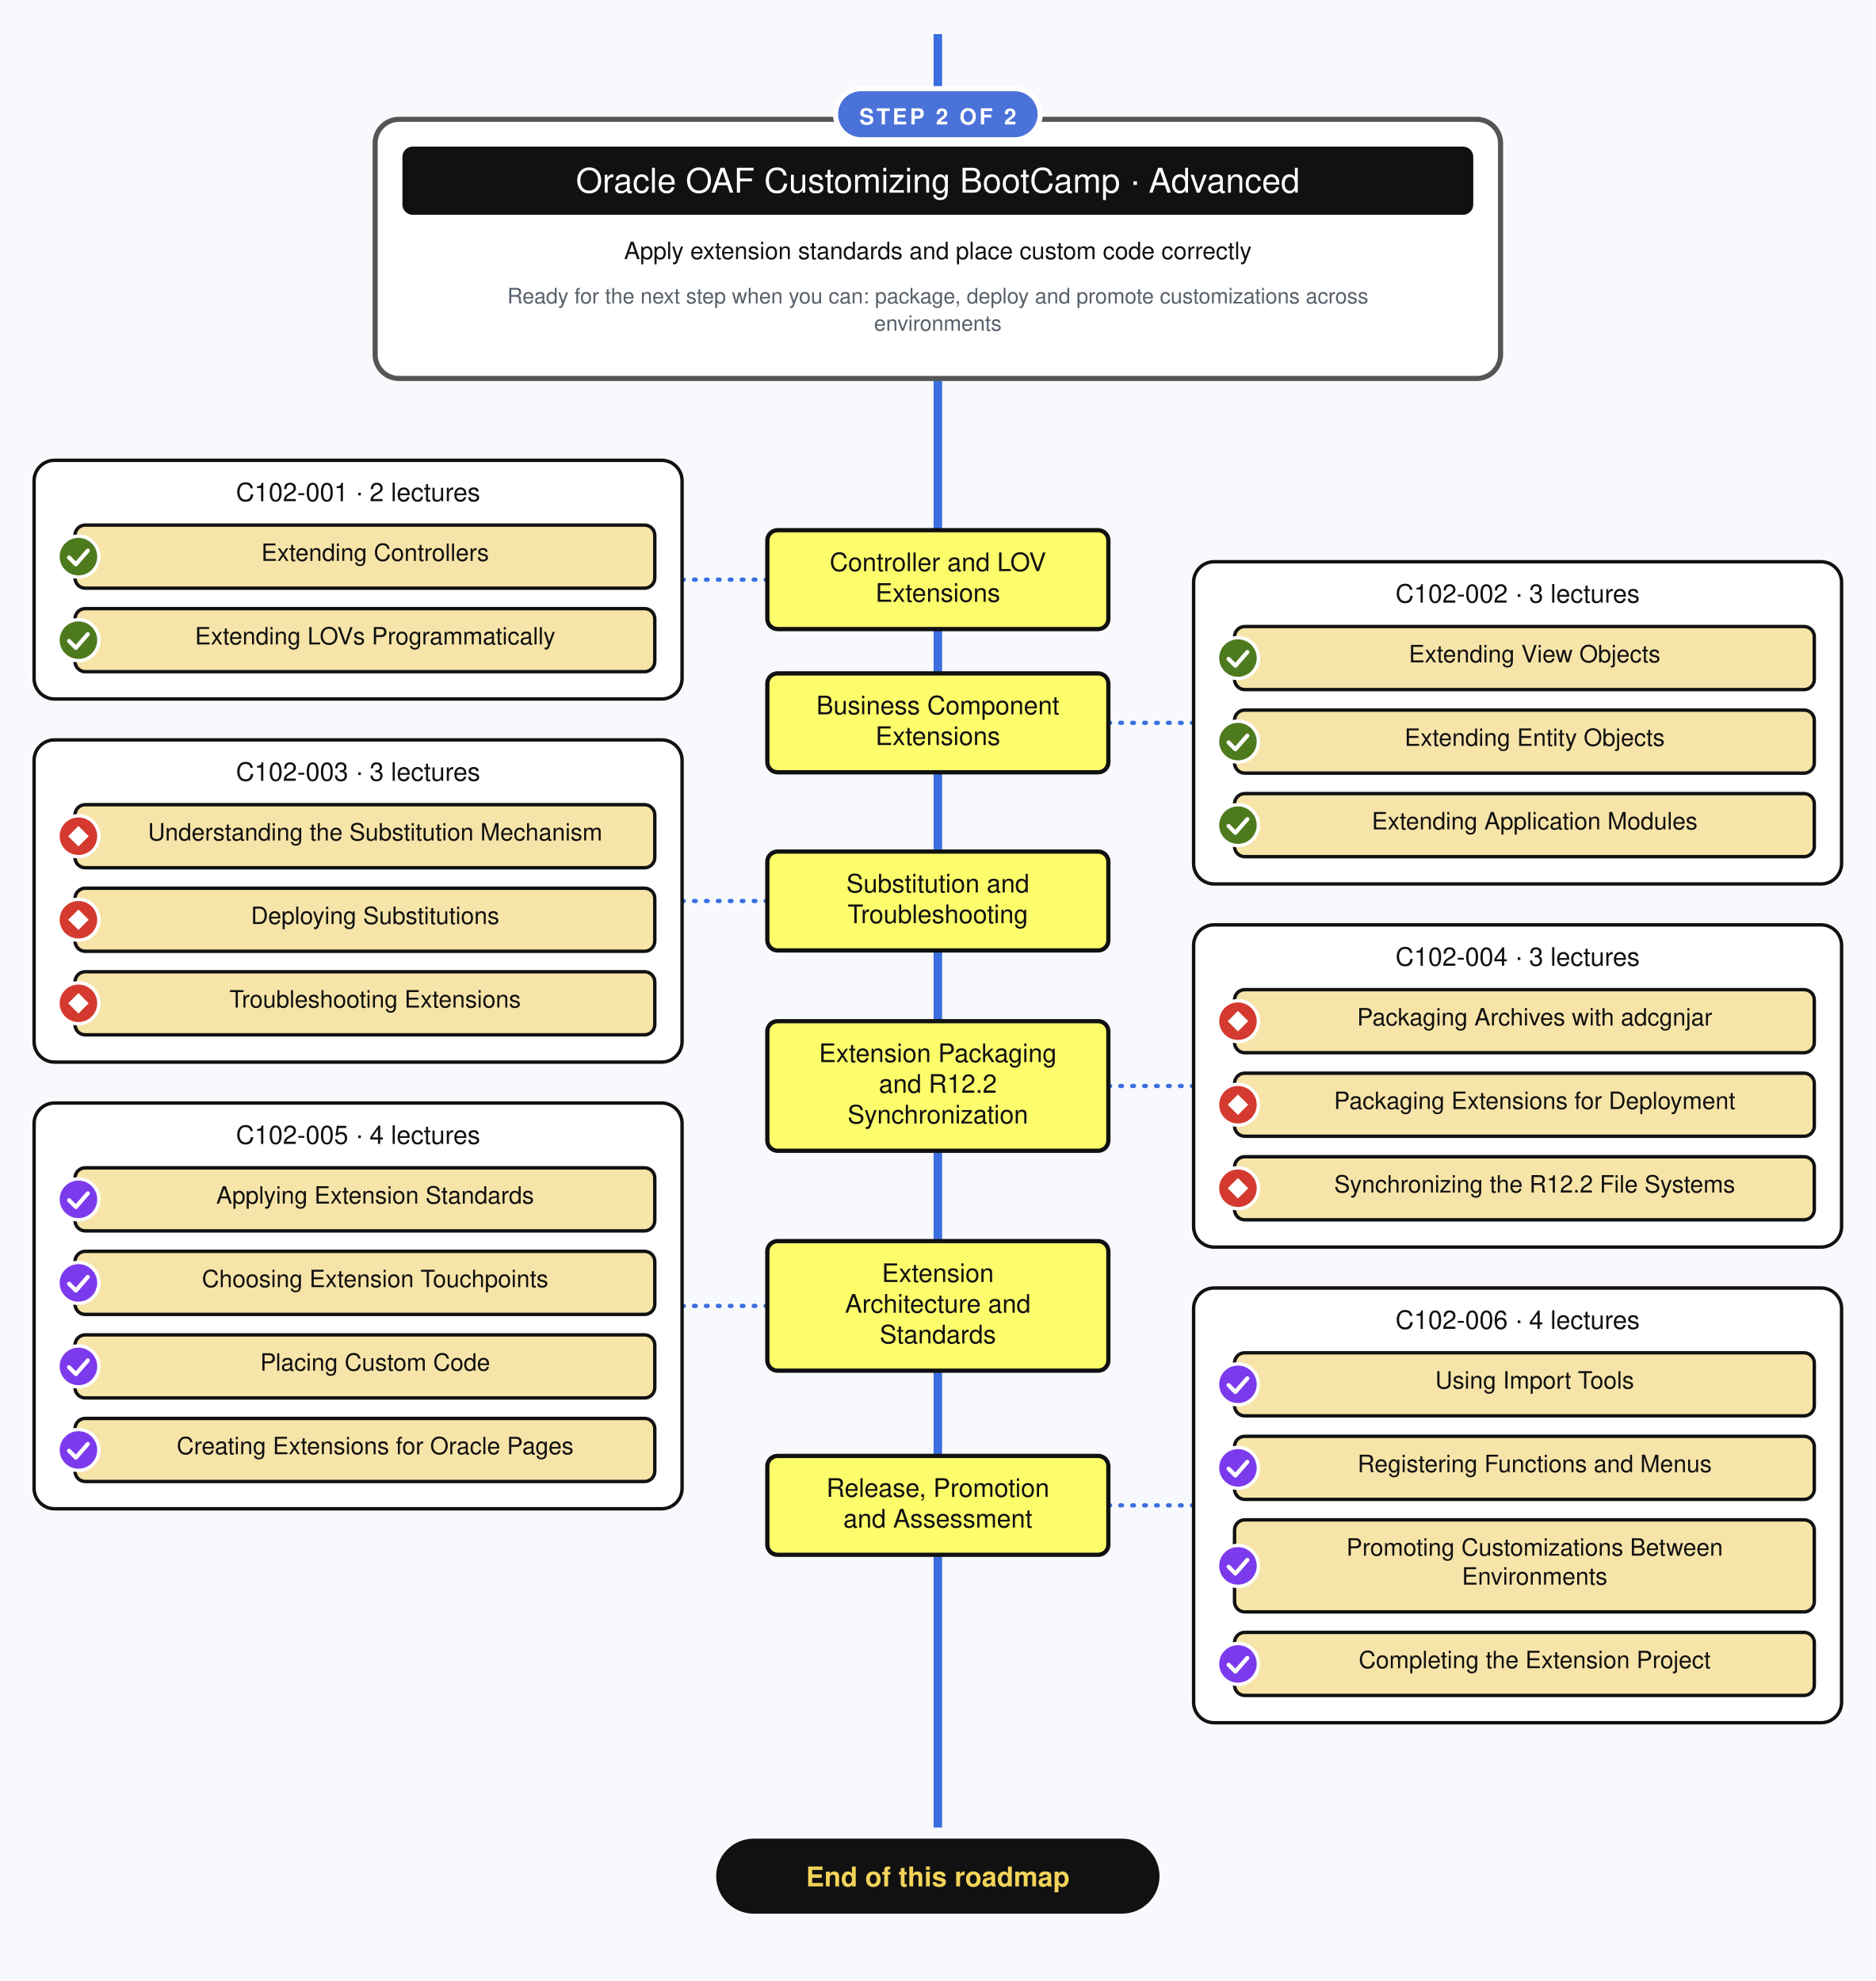
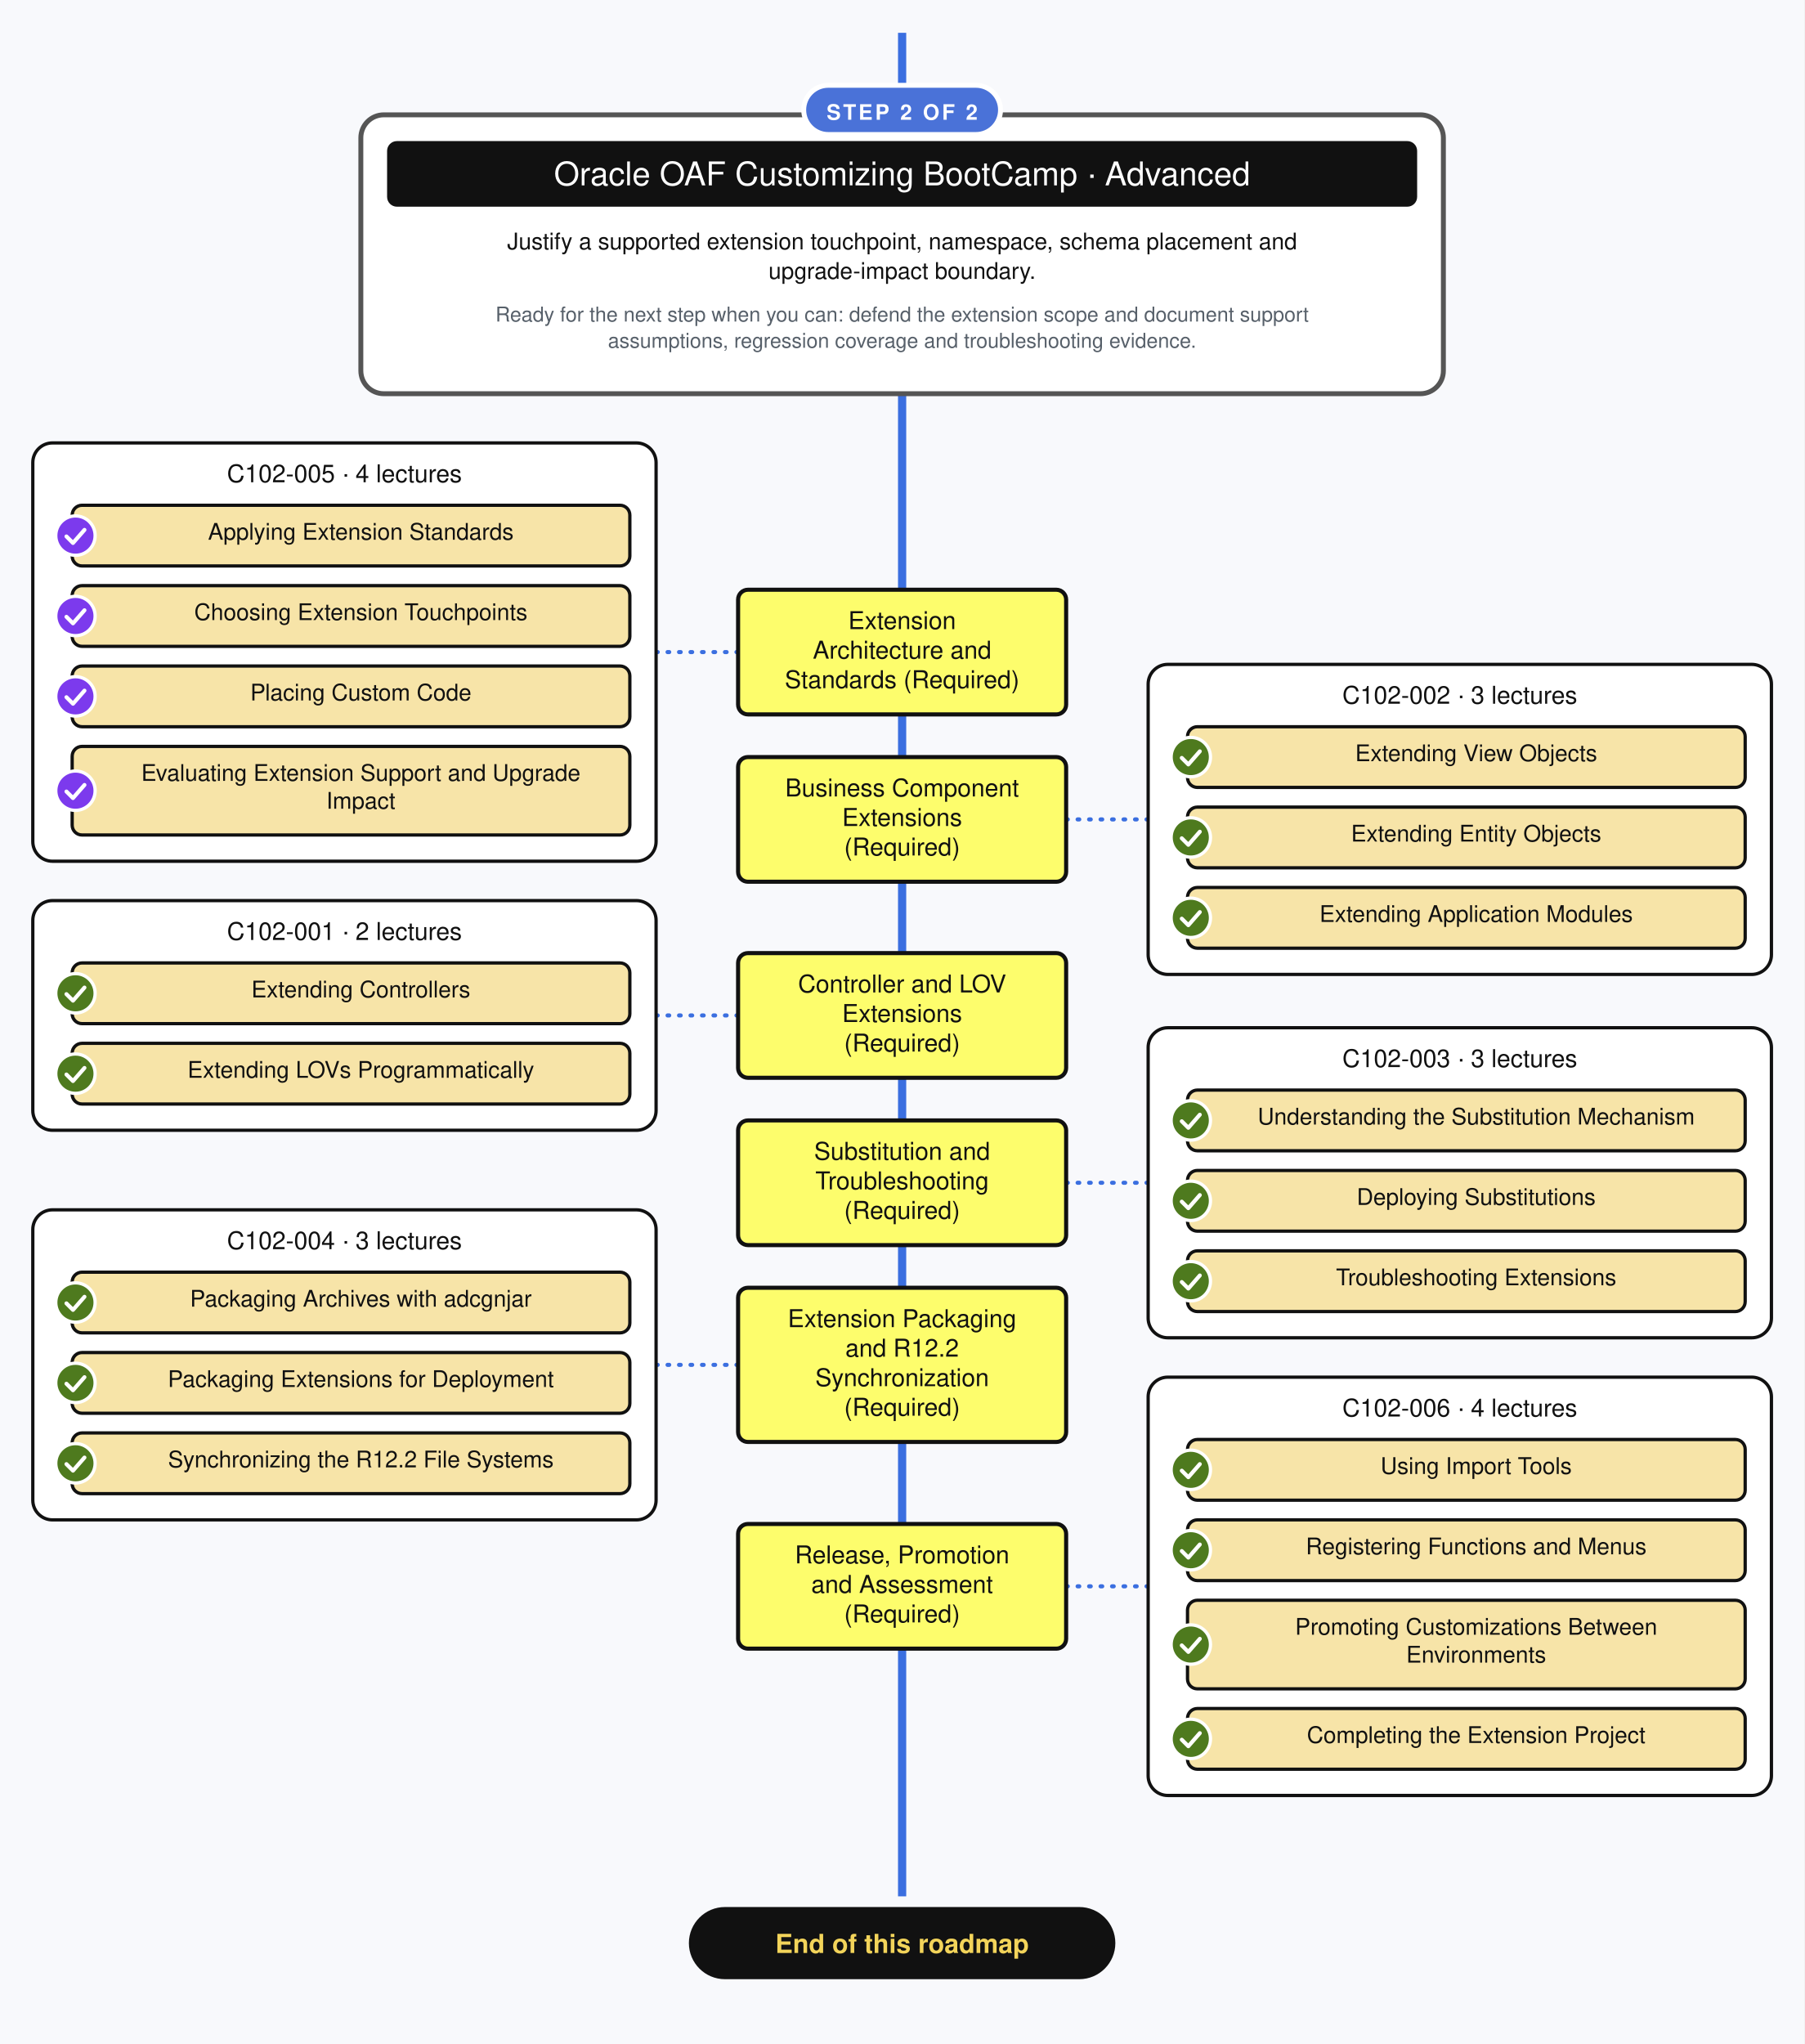
- <svg xmlns="http://www.w3.org/2000/svg" width="1100" height="1162" viewBox="0 0 1100 1162" font-family="'Segoe UI', -apple-system, 'Helvetica Neue', Helvetica, Arial, sans-serif" role="img" aria-label="Oracle OAF Customizing roadmap, step 2 of 2, OAF-C-102 Advanced: 6 sections and 19 lectures.">
-   <rect x="0" y="0" width="1100" height="1162" fill="#F8F9FC" />
-   <line x1="550" y1="20" x2="550" y2="1072" stroke="#3B6FE0" stroke-width="5" />
-   <path d="M400 340.0 C425.0 340.0 425.0 340.0 450 340.0" fill="none" stroke="#3B6FE0" stroke-width="2.5" stroke-dasharray="1 6" stroke-linecap="round" />
-   <path d="M700 424.0 C675.0 424.0 675.0 424.0 650 424.0" fill="none" stroke="#3B6FE0" stroke-width="2.5" stroke-dasharray="1 6" stroke-linecap="round" />
-   <path d="M400 528.5 C425.0 528.5 425.0 528.5 450 528.5" fill="none" stroke="#3B6FE0" stroke-width="2.5" stroke-dasharray="1 6" stroke-linecap="round" />
-   <path d="M700 637.0 C675.0 637.0 675.0 637.0 650 637.0" fill="none" stroke="#3B6FE0" stroke-width="2.5" stroke-dasharray="1 6" stroke-linecap="round" />
-   <path d="M400 766.0 C425.0 766.0 425.0 766.0 450 766.0" fill="none" stroke="#3B6FE0" stroke-width="2.5" stroke-dasharray="1 6" stroke-linecap="round" />
-   <path d="M700 883.0 C675.0 883.0 675.0 883.0 650 883.0" fill="none" stroke="#3B6FE0" stroke-width="2.5" stroke-dasharray="1 6" stroke-linecap="round" />
-   <rect x="220" y="70" width="660" height="152" rx="14" fill="#FFFFFF" stroke="#555555" stroke-width="3" />
+ <svg xmlns="http://www.w3.org/2000/svg" width="1100" height="1246" viewBox="0 0 1100 1246" font-family="'Segoe UI', -apple-system, 'Helvetica Neue', Helvetica, Arial, sans-serif" role="img" aria-label="Oracle OAF Customizing roadmap, step 2 of 2, OAF-C-102 Advanced: 6 sections and 19 lectures.">
+   <rect x="0" y="0" width="1100" height="1246" fill="#F8F9FC" />
+   <line x1="550" y1="20" x2="550" y2="1156" stroke="#3B6FE0" stroke-width="5" />
+   <path d="M400 397.5 C425.0 397.5 425.0 397.5 450 397.5" fill="none" stroke="#3B6FE0" stroke-width="2.5" stroke-dasharray="1 6" stroke-linecap="round" />
+   <path d="M700 499.5 C675.0 499.5 675.0 499.5 650 499.5" fill="none" stroke="#3B6FE0" stroke-width="2.5" stroke-dasharray="1 6" stroke-linecap="round" />
+   <path d="M400 619.0 C425.0 619.0 425.0 619.0 450 619.0" fill="none" stroke="#3B6FE0" stroke-width="2.5" stroke-dasharray="1 6" stroke-linecap="round" />
+   <path d="M700 721.0 C675.0 721.0 675.0 721.0 650 721.0" fill="none" stroke="#3B6FE0" stroke-width="2.5" stroke-dasharray="1 6" stroke-linecap="round" />
+   <path d="M400 832.0 C425.0 832.0 425.0 832.0 450 832.0" fill="none" stroke="#3B6FE0" stroke-width="2.5" stroke-dasharray="1 6" stroke-linecap="round" />
+   <path d="M700 967.0 C675.0 967.0 675.0 967.0 650 967.0" fill="none" stroke="#3B6FE0" stroke-width="2.5" stroke-dasharray="1 6" stroke-linecap="round" />
+   <rect x="220" y="70" width="660" height="170" rx="14" fill="#FFFFFF" stroke="#555555" stroke-width="3" />
  <rect x="236" y="86" width="628" height="40" rx="6" fill="#111111" />
  <text x="550" y="113" font-size="20" font-weight="400" fill="#FFFFFF" text-anchor="middle">Oracle OAF Customizing BootCamp · Advanced</text>
-   <text x="550" y="152" font-size="14" font-weight="400" fill="#111111" text-anchor="middle">Apply extension standards and place custom code correctly</text>
-   <text x="550" y="178" font-size="12.5" font-weight="400" fill="#57606a" text-anchor="middle">Ready for the next step when you can: package, deploy and promote customizations across</text>
-   <text x="550" y="194" font-size="12.5" font-weight="400" fill="#57606a" text-anchor="middle">environments</text>
+   <text x="550" y="152" font-size="14" font-weight="400" fill="#111111" text-anchor="middle">Justify a supported extension touchpoint, namespace, schema placement and</text>
+   <text x="550" y="170" font-size="14" font-weight="400" fill="#111111" text-anchor="middle">upgrade-impact boundary.</text>
+   <text x="550" y="196" font-size="12.5" font-weight="400" fill="#57606a" text-anchor="middle">Ready for the next step when you can: defend the extension scope and document support</text>
+   <text x="550" y="212" font-size="12.5" font-weight="400" fill="#57606a" text-anchor="middle">assumptions, regression coverage and troubleshooting evidence.</text>
  <rect x="490" y="52" width="120" height="30" rx="15" fill="#4A72D8" stroke="#FFFFFF" stroke-width="3" />
  <text x="550" y="73" font-size="13" font-weight="700" fill="#FFFFFF" text-anchor="middle" letter-spacing="1.5">STEP 2 OF 2</text>
-   <rect x="20" y="270" width="380" height="140" rx="12" fill="#FFFFFF" stroke="#111111" stroke-width="2" />
-   <text x="210.0" y="294" font-size="15" font-weight="400" fill="#111111" text-anchor="middle">C102-001 · 2 lectures</text>
+   <rect x="20" y="270" width="380" height="255" rx="12" fill="#FFFFFF" stroke="#111111" stroke-width="2" />
+   <text x="210.0" y="294" font-size="15" font-weight="400" fill="#111111" text-anchor="middle">C102-005 · 4 lectures</text>
  <rect x="44" y="308" width="340" height="37" rx="6" fill="#F7E4A8" stroke="#111111" stroke-width="2" />
-   <circle cx="46" cy="326.5" r="12" fill="#4E7A1E" stroke="#FFFFFF" stroke-width="2" />
+   <circle cx="46" cy="326.5" r="12" fill="#7C3AED" stroke="#FFFFFF" stroke-width="2" />
  <path d="M40.5,327.0 L44.5,331.0 L51.5,323.0" fill="none" stroke="#FFFFFF" stroke-width="2.4" stroke-linecap="round" stroke-linejoin="round" />
-   <text x="220.0" y="329" font-size="14" font-weight="400" fill="#111111" text-anchor="middle">Extending Controllers</text>
+   <text x="220.0" y="329" font-size="14" font-weight="400" fill="#111111" text-anchor="middle">Applying Extension Standards</text>
  <rect x="44" y="357" width="340" height="37" rx="6" fill="#F7E4A8" stroke="#111111" stroke-width="2" />
-   <circle cx="46" cy="375.5" r="12" fill="#4E7A1E" stroke="#FFFFFF" stroke-width="2" />
+   <circle cx="46" cy="375.5" r="12" fill="#7C3AED" stroke="#FFFFFF" stroke-width="2" />
  <path d="M40.5,376.0 L44.5,380.0 L51.5,372.0" fill="none" stroke="#FFFFFF" stroke-width="2.4" stroke-linecap="round" stroke-linejoin="round" />
-   <text x="220.0" y="378" font-size="14" font-weight="400" fill="#111111" text-anchor="middle">Extending LOVs Programmatically</text>
-   <rect x="700" y="329.5" width="380" height="189.0" rx="12" fill="#FFFFFF" stroke="#111111" stroke-width="2" />
-   <text x="890.0" y="353.5" font-size="15" font-weight="400" fill="#111111" text-anchor="middle">C102-002 · 3 lectures</text>
-   <rect x="724" y="367.5" width="340" height="37" rx="6" fill="#F7E4A8" stroke="#111111" stroke-width="2" />
-   <circle cx="726" cy="386.0" r="12" fill="#4E7A1E" stroke="#FFFFFF" stroke-width="2" />
-   <path d="M720.5,386.5 L724.5,390.5 L731.5,382.5" fill="none" stroke="#FFFFFF" stroke-width="2.4" stroke-linecap="round" stroke-linejoin="round" />
-   <text x="900.0" y="388.5" font-size="14" font-weight="400" fill="#111111" text-anchor="middle">Extending View Objects</text>
-   <rect x="724" y="416.5" width="340" height="37" rx="6" fill="#F7E4A8" stroke="#111111" stroke-width="2" />
-   <circle cx="726" cy="435.0" r="12" fill="#4E7A1E" stroke="#FFFFFF" stroke-width="2" />
-   <path d="M720.5,435.5 L724.5,439.5 L731.5,431.5" fill="none" stroke="#FFFFFF" stroke-width="2.4" stroke-linecap="round" stroke-linejoin="round" />
-   <text x="900.0" y="437.5" font-size="14" font-weight="400" fill="#111111" text-anchor="middle">Extending Entity Objects</text>
-   <rect x="724" y="465.5" width="340" height="37" rx="6" fill="#F7E4A8" stroke="#111111" stroke-width="2" />
-   <circle cx="726" cy="484.0" r="12" fill="#4E7A1E" stroke="#FFFFFF" stroke-width="2" />
-   <path d="M720.5,484.5 L724.5,488.5 L731.5,480.5" fill="none" stroke="#FFFFFF" stroke-width="2.4" stroke-linecap="round" stroke-linejoin="round" />
-   <text x="900.0" y="486.5" font-size="14" font-weight="400" fill="#111111" text-anchor="middle">Extending Application Modules</text>
-   <rect x="20" y="434" width="380" height="189" rx="12" fill="#FFFFFF" stroke="#111111" stroke-width="2" />
-   <text x="210.0" y="458" font-size="15" font-weight="400" fill="#111111" text-anchor="middle">C102-003 · 3 lectures</text>
-   <rect x="44" y="472" width="340" height="37" rx="6" fill="#F7E4A8" stroke="#111111" stroke-width="2" />
-   <circle cx="46" cy="490.5" r="12" fill="#D43A2F" stroke="#FFFFFF" stroke-width="2" />
-   <path d="M46 484.5l6 6-6 6-6-6z" fill="#FFFFFF" />
-   <text x="220.0" y="493" font-size="14" font-weight="400" fill="#111111" text-anchor="middle">Understanding the Substitution Mechanism</text>
-   <rect x="44" y="521" width="340" height="37" rx="6" fill="#F7E4A8" stroke="#111111" stroke-width="2" />
-   <circle cx="46" cy="539.5" r="12" fill="#D43A2F" stroke="#FFFFFF" stroke-width="2" />
-   <path d="M46 533.5l6 6-6 6-6-6z" fill="#FFFFFF" />
-   <text x="220.0" y="542" font-size="14" font-weight="400" fill="#111111" text-anchor="middle">Deploying Substitutions</text>
-   <rect x="44" y="570" width="340" height="37" rx="6" fill="#F7E4A8" stroke="#111111" stroke-width="2" />
-   <circle cx="46" cy="588.5" r="12" fill="#D43A2F" stroke="#FFFFFF" stroke-width="2" />
-   <path d="M46 582.5l6 6-6 6-6-6z" fill="#FFFFFF" />
-   <text x="220.0" y="591" font-size="14" font-weight="400" fill="#111111" text-anchor="middle">Troubleshooting Extensions</text>
-   <rect x="700" y="542.5" width="380" height="189.0" rx="12" fill="#FFFFFF" stroke="#111111" stroke-width="2" />
-   <text x="890.0" y="566.5" font-size="15" font-weight="400" fill="#111111" text-anchor="middle">C102-004 · 3 lectures</text>
-   <rect x="724" y="580.5" width="340" height="37" rx="6" fill="#F7E4A8" stroke="#111111" stroke-width="2" />
-   <circle cx="726" cy="599.0" r="12" fill="#D43A2F" stroke="#FFFFFF" stroke-width="2" />
-   <path d="M726 593.0l6 6-6 6-6-6z" fill="#FFFFFF" />
-   <text x="900.0" y="601.5" font-size="14" font-weight="400" fill="#111111" text-anchor="middle">Packaging Archives with adcgnjar</text>
-   <rect x="724" y="629.5" width="340" height="37" rx="6" fill="#F7E4A8" stroke="#111111" stroke-width="2" />
-   <circle cx="726" cy="648.0" r="12" fill="#D43A2F" stroke="#FFFFFF" stroke-width="2" />
-   <path d="M726 642.0l6 6-6 6-6-6z" fill="#FFFFFF" />
-   <text x="900.0" y="650.5" font-size="14" font-weight="400" fill="#111111" text-anchor="middle">Packaging Extensions for Deployment</text>
-   <rect x="724" y="678.5" width="340" height="37" rx="6" fill="#F7E4A8" stroke="#111111" stroke-width="2" />
-   <circle cx="726" cy="697.0" r="12" fill="#D43A2F" stroke="#FFFFFF" stroke-width="2" />
-   <path d="M726 691.0l6 6-6 6-6-6z" fill="#FFFFFF" />
-   <text x="900.0" y="699.5" font-size="14" font-weight="400" fill="#111111" text-anchor="middle">Synchronizing the R12.2 File Systems</text>
-   <rect x="20" y="647" width="380" height="238" rx="12" fill="#FFFFFF" stroke="#111111" stroke-width="2" />
-   <text x="210.0" y="671" font-size="15" font-weight="400" fill="#111111" text-anchor="middle">C102-005 · 4 lectures</text>
-   <rect x="44" y="685" width="340" height="37" rx="6" fill="#F7E4A8" stroke="#111111" stroke-width="2" />
-   <circle cx="46" cy="703.5" r="12" fill="#7C3AED" stroke="#FFFFFF" stroke-width="2" />
-   <path d="M40.5,704.0 L44.5,708.0 L51.5,700.0" fill="none" stroke="#FFFFFF" stroke-width="2.4" stroke-linecap="round" stroke-linejoin="round" />
-   <text x="220.0" y="706" font-size="14" font-weight="400" fill="#111111" text-anchor="middle">Applying Extension Standards</text>
-   <rect x="44" y="734" width="340" height="37" rx="6" fill="#F7E4A8" stroke="#111111" stroke-width="2" />
-   <circle cx="46" cy="752.5" r="12" fill="#7C3AED" stroke="#FFFFFF" stroke-width="2" />
-   <path d="M40.5,753.0 L44.5,757.0 L51.5,749.0" fill="none" stroke="#FFFFFF" stroke-width="2.4" stroke-linecap="round" stroke-linejoin="round" />
-   <text x="220.0" y="755" font-size="14" font-weight="400" fill="#111111" text-anchor="middle">Choosing Extension Touchpoints</text>
-   <rect x="44" y="783" width="340" height="37" rx="6" fill="#F7E4A8" stroke="#111111" stroke-width="2" />
-   <circle cx="46" cy="801.5" r="12" fill="#7C3AED" stroke="#FFFFFF" stroke-width="2" />
-   <path d="M40.5,802.0 L44.5,806.0 L51.5,798.0" fill="none" stroke="#FFFFFF" stroke-width="2.4" stroke-linecap="round" stroke-linejoin="round" />
-   <text x="220.0" y="804" font-size="14" font-weight="400" fill="#111111" text-anchor="middle">Placing Custom Code</text>
-   <rect x="44" y="832" width="340" height="37" rx="6" fill="#F7E4A8" stroke="#111111" stroke-width="2" />
-   <circle cx="46" cy="850.5" r="12" fill="#7C3AED" stroke="#FFFFFF" stroke-width="2" />
-   <path d="M40.5,851.0 L44.5,855.0 L51.5,847.0" fill="none" stroke="#FFFFFF" stroke-width="2.4" stroke-linecap="round" stroke-linejoin="round" />
-   <text x="220.0" y="853" font-size="14" font-weight="400" fill="#111111" text-anchor="middle">Creating Extensions for Oracle Pages</text>
-   <rect x="700" y="755.5" width="380" height="255.0" rx="12" fill="#FFFFFF" stroke="#111111" stroke-width="2" />
-   <text x="890.0" y="779.5" font-size="15" font-weight="400" fill="#111111" text-anchor="middle">C102-006 · 4 lectures</text>
-   <rect x="724" y="793.5" width="340" height="37" rx="6" fill="#F7E4A8" stroke="#111111" stroke-width="2" />
-   <circle cx="726" cy="812.0" r="12" fill="#7C3AED" stroke="#FFFFFF" stroke-width="2" />
-   <path d="M720.5,812.5 L724.5,816.5 L731.5,808.5" fill="none" stroke="#FFFFFF" stroke-width="2.4" stroke-linecap="round" stroke-linejoin="round" />
-   <text x="900.0" y="814.5" font-size="14" font-weight="400" fill="#111111" text-anchor="middle">Using Import Tools</text>
-   <rect x="724" y="842.5" width="340" height="37" rx="6" fill="#F7E4A8" stroke="#111111" stroke-width="2" />
-   <circle cx="726" cy="861.0" r="12" fill="#7C3AED" stroke="#FFFFFF" stroke-width="2" />
-   <path d="M720.5,861.5 L724.5,865.5 L731.5,857.5" fill="none" stroke="#FFFFFF" stroke-width="2.4" stroke-linecap="round" stroke-linejoin="round" />
-   <text x="900.0" y="863.5" font-size="14" font-weight="400" fill="#111111" text-anchor="middle">Registering Functions and Menus</text>
-   <rect x="724" y="891.5" width="340" height="54" rx="6" fill="#F7E4A8" stroke="#111111" stroke-width="2" />
-   <circle cx="726" cy="918.5" r="12" fill="#7C3AED" stroke="#FFFFFF" stroke-width="2" />
-   <path d="M720.5,919.0 L724.5,923.0 L731.5,915.0" fill="none" stroke="#FFFFFF" stroke-width="2.4" stroke-linecap="round" stroke-linejoin="round" />
-   <text x="900.0" y="912.5" font-size="14" font-weight="400" fill="#111111" text-anchor="middle">Promoting Customizations Between</text>
-   <text x="900.0" y="929.5" font-size="14" font-weight="400" fill="#111111" text-anchor="middle">Environments</text>
-   <rect x="724" y="957.5" width="340" height="37" rx="6" fill="#F7E4A8" stroke="#111111" stroke-width="2" />
-   <circle cx="726" cy="976.0" r="12" fill="#7C3AED" stroke="#FFFFFF" stroke-width="2" />
-   <path d="M720.5,976.5 L724.5,980.5 L731.5,972.5" fill="none" stroke="#FFFFFF" stroke-width="2.4" stroke-linecap="round" stroke-linejoin="round" />
-   <text x="900.0" y="978.5" font-size="14" font-weight="400" fill="#111111" text-anchor="middle">Completing the Extension Project</text>
-   <rect x="450" y="311.0" width="200" height="58" rx="6" fill="#FDFD6C" stroke="#111111" stroke-width="2.5" />
-   <text x="550" y="335.0" font-size="15" font-weight="400" fill="#111111" text-anchor="middle">Controller and LOV</text>
-   <text x="550" y="353.0" font-size="15" font-weight="400" fill="#111111" text-anchor="middle">Extensions</text>
-   <rect x="450" y="395.0" width="200" height="58" rx="6" fill="#FDFD6C" stroke="#111111" stroke-width="2.5" />
-   <text x="550" y="419.0" font-size="15" font-weight="400" fill="#111111" text-anchor="middle">Business Component</text>
-   <text x="550" y="437.0" font-size="15" font-weight="400" fill="#111111" text-anchor="middle">Extensions</text>
-   <rect x="450" y="499.5" width="200" height="58" rx="6" fill="#FDFD6C" stroke="#111111" stroke-width="2.5" />
-   <text x="550" y="523.5" font-size="15" font-weight="400" fill="#111111" text-anchor="middle">Substitution and</text>
-   <text x="550" y="541.5" font-size="15" font-weight="400" fill="#111111" text-anchor="middle">Troubleshooting</text>
-   <rect x="450" y="599.0" width="200" height="76" rx="6" fill="#FDFD6C" stroke="#111111" stroke-width="2.5" />
-   <text x="550" y="623.0" font-size="15" font-weight="400" fill="#111111" text-anchor="middle">Extension Packaging</text>
-   <text x="550" y="641.0" font-size="15" font-weight="400" fill="#111111" text-anchor="middle">and R12.2</text>
-   <text x="550" y="659.0" font-size="15" font-weight="400" fill="#111111" text-anchor="middle">Synchronization</text>
-   <rect x="450" y="728.0" width="200" height="76" rx="6" fill="#FDFD6C" stroke="#111111" stroke-width="2.5" />
-   <text x="550" y="752.0" font-size="15" font-weight="400" fill="#111111" text-anchor="middle">Extension</text>
-   <text x="550" y="770.0" font-size="15" font-weight="400" fill="#111111" text-anchor="middle">Architecture and</text>
-   <text x="550" y="788.0" font-size="15" font-weight="400" fill="#111111" text-anchor="middle">Standards</text>
-   <rect x="450" y="854.0" width="200" height="58" rx="6" fill="#FDFD6C" stroke="#111111" stroke-width="2.5" />
-   <text x="550" y="878.0" font-size="15" font-weight="400" fill="#111111" text-anchor="middle">Release, Promotion</text>
-   <text x="550" y="896.0" font-size="15" font-weight="400" fill="#111111" text-anchor="middle">and Assessment</text>
-   <rect x="420" y="1078.5" width="260" height="44" rx="22" fill="#111111" />
-   <text x="550" y="1106.5" font-size="16" font-weight="700" fill="#F3D45A" text-anchor="middle">End of this roadmap</text>
+   <text x="220.0" y="378" font-size="14" font-weight="400" fill="#111111" text-anchor="middle">Choosing Extension Touchpoints</text>
+   <rect x="44" y="406" width="340" height="37" rx="6" fill="#F7E4A8" stroke="#111111" stroke-width="2" />
+   <circle cx="46" cy="424.5" r="12" fill="#7C3AED" stroke="#FFFFFF" stroke-width="2" />
+   <path d="M40.5,425.0 L44.5,429.0 L51.5,421.0" fill="none" stroke="#FFFFFF" stroke-width="2.4" stroke-linecap="round" stroke-linejoin="round" />
+   <text x="220.0" y="427" font-size="14" font-weight="400" fill="#111111" text-anchor="middle">Placing Custom Code</text>
+   <rect x="44" y="455" width="340" height="54" rx="6" fill="#F7E4A8" stroke="#111111" stroke-width="2" />
+   <circle cx="46" cy="482.0" r="12" fill="#7C3AED" stroke="#FFFFFF" stroke-width="2" />
+   <path d="M40.5,482.5 L44.5,486.5 L51.5,478.5" fill="none" stroke="#FFFFFF" stroke-width="2.4" stroke-linecap="round" stroke-linejoin="round" />
+   <text x="220.0" y="476" font-size="14" font-weight="400" fill="#111111" text-anchor="middle">Evaluating Extension Support and Upgrade</text>
+   <text x="220.0" y="493" font-size="14" font-weight="400" fill="#111111" text-anchor="middle">Impact</text>
+   <rect x="700" y="405.0" width="380" height="189.0" rx="12" fill="#FFFFFF" stroke="#111111" stroke-width="2" />
+   <text x="890.0" y="429.0" font-size="15" font-weight="400" fill="#111111" text-anchor="middle">C102-002 · 3 lectures</text>
+   <rect x="724" y="443.0" width="340" height="37" rx="6" fill="#F7E4A8" stroke="#111111" stroke-width="2" />
+   <circle cx="726" cy="461.5" r="12" fill="#4E7A1E" stroke="#FFFFFF" stroke-width="2" />
+   <path d="M720.5,462.0 L724.5,466.0 L731.5,458.0" fill="none" stroke="#FFFFFF" stroke-width="2.4" stroke-linecap="round" stroke-linejoin="round" />
+   <text x="900.0" y="464.0" font-size="14" font-weight="400" fill="#111111" text-anchor="middle">Extending View Objects</text>
+   <rect x="724" y="492.0" width="340" height="37" rx="6" fill="#F7E4A8" stroke="#111111" stroke-width="2" />
+   <circle cx="726" cy="510.5" r="12" fill="#4E7A1E" stroke="#FFFFFF" stroke-width="2" />
+   <path d="M720.5,511.0 L724.5,515.0 L731.5,507.0" fill="none" stroke="#FFFFFF" stroke-width="2.4" stroke-linecap="round" stroke-linejoin="round" />
+   <text x="900.0" y="513.0" font-size="14" font-weight="400" fill="#111111" text-anchor="middle">Extending Entity Objects</text>
+   <rect x="724" y="541.0" width="340" height="37" rx="6" fill="#F7E4A8" stroke="#111111" stroke-width="2" />
+   <circle cx="726" cy="559.5" r="12" fill="#4E7A1E" stroke="#FFFFFF" stroke-width="2" />
+   <path d="M720.5,560.0 L724.5,564.0 L731.5,556.0" fill="none" stroke="#FFFFFF" stroke-width="2.4" stroke-linecap="round" stroke-linejoin="round" />
+   <text x="900.0" y="562.0" font-size="14" font-weight="400" fill="#111111" text-anchor="middle">Extending Application Modules</text>
+   <rect x="20" y="549" width="380" height="140" rx="12" fill="#FFFFFF" stroke="#111111" stroke-width="2" />
+   <text x="210.0" y="573" font-size="15" font-weight="400" fill="#111111" text-anchor="middle">C102-001 · 2 lectures</text>
+   <rect x="44" y="587" width="340" height="37" rx="6" fill="#F7E4A8" stroke="#111111" stroke-width="2" />
+   <circle cx="46" cy="605.5" r="12" fill="#4E7A1E" stroke="#FFFFFF" stroke-width="2" />
+   <path d="M40.5,606.0 L44.5,610.0 L51.5,602.0" fill="none" stroke="#FFFFFF" stroke-width="2.4" stroke-linecap="round" stroke-linejoin="round" />
+   <text x="220.0" y="608" font-size="14" font-weight="400" fill="#111111" text-anchor="middle">Extending Controllers</text>
+   <rect x="44" y="636" width="340" height="37" rx="6" fill="#F7E4A8" stroke="#111111" stroke-width="2" />
+   <circle cx="46" cy="654.5" r="12" fill="#4E7A1E" stroke="#FFFFFF" stroke-width="2" />
+   <path d="M40.5,655.0 L44.5,659.0 L51.5,651.0" fill="none" stroke="#FFFFFF" stroke-width="2.4" stroke-linecap="round" stroke-linejoin="round" />
+   <text x="220.0" y="657" font-size="14" font-weight="400" fill="#111111" text-anchor="middle">Extending LOVs Programmatically</text>
+   <rect x="700" y="626.5" width="380" height="189.0" rx="12" fill="#FFFFFF" stroke="#111111" stroke-width="2" />
+   <text x="890.0" y="650.5" font-size="15" font-weight="400" fill="#111111" text-anchor="middle">C102-003 · 3 lectures</text>
+   <rect x="724" y="664.5" width="340" height="37" rx="6" fill="#F7E4A8" stroke="#111111" stroke-width="2" />
+   <circle cx="726" cy="683.0" r="12" fill="#4E7A1E" stroke="#FFFFFF" stroke-width="2" />
+   <path d="M720.5,683.5 L724.5,687.5 L731.5,679.5" fill="none" stroke="#FFFFFF" stroke-width="2.4" stroke-linecap="round" stroke-linejoin="round" />
+   <text x="900.0" y="685.5" font-size="14" font-weight="400" fill="#111111" text-anchor="middle">Understanding the Substitution Mechanism</text>
+   <rect x="724" y="713.5" width="340" height="37" rx="6" fill="#F7E4A8" stroke="#111111" stroke-width="2" />
+   <circle cx="726" cy="732.0" r="12" fill="#4E7A1E" stroke="#FFFFFF" stroke-width="2" />
+   <path d="M720.5,732.5 L724.5,736.5 L731.5,728.5" fill="none" stroke="#FFFFFF" stroke-width="2.4" stroke-linecap="round" stroke-linejoin="round" />
+   <text x="900.0" y="734.5" font-size="14" font-weight="400" fill="#111111" text-anchor="middle">Deploying Substitutions</text>
+   <rect x="724" y="762.5" width="340" height="37" rx="6" fill="#F7E4A8" stroke="#111111" stroke-width="2" />
+   <circle cx="726" cy="781.0" r="12" fill="#4E7A1E" stroke="#FFFFFF" stroke-width="2" />
+   <path d="M720.5,781.5 L724.5,785.5 L731.5,777.5" fill="none" stroke="#FFFFFF" stroke-width="2.4" stroke-linecap="round" stroke-linejoin="round" />
+   <text x="900.0" y="783.5" font-size="14" font-weight="400" fill="#111111" text-anchor="middle">Troubleshooting Extensions</text>
+   <rect x="20" y="737.5" width="380" height="189.0" rx="12" fill="#FFFFFF" stroke="#111111" stroke-width="2" />
+   <text x="210.0" y="761.5" font-size="15" font-weight="400" fill="#111111" text-anchor="middle">C102-004 · 3 lectures</text>
+   <rect x="44" y="775.5" width="340" height="37" rx="6" fill="#F7E4A8" stroke="#111111" stroke-width="2" />
+   <circle cx="46" cy="794.0" r="12" fill="#4E7A1E" stroke="#FFFFFF" stroke-width="2" />
+   <path d="M40.5,794.5 L44.5,798.5 L51.5,790.5" fill="none" stroke="#FFFFFF" stroke-width="2.4" stroke-linecap="round" stroke-linejoin="round" />
+   <text x="220.0" y="796.5" font-size="14" font-weight="400" fill="#111111" text-anchor="middle">Packaging Archives with adcgnjar</text>
+   <rect x="44" y="824.5" width="340" height="37" rx="6" fill="#F7E4A8" stroke="#111111" stroke-width="2" />
+   <circle cx="46" cy="843.0" r="12" fill="#4E7A1E" stroke="#FFFFFF" stroke-width="2" />
+   <path d="M40.5,843.5 L44.5,847.5 L51.5,839.5" fill="none" stroke="#FFFFFF" stroke-width="2.4" stroke-linecap="round" stroke-linejoin="round" />
+   <text x="220.0" y="845.5" font-size="14" font-weight="400" fill="#111111" text-anchor="middle">Packaging Extensions for Deployment</text>
+   <rect x="44" y="873.5" width="340" height="37" rx="6" fill="#F7E4A8" stroke="#111111" stroke-width="2" />
+   <circle cx="46" cy="892.0" r="12" fill="#4E7A1E" stroke="#FFFFFF" stroke-width="2" />
+   <path d="M40.5,892.5 L44.5,896.5 L51.5,888.5" fill="none" stroke="#FFFFFF" stroke-width="2.4" stroke-linecap="round" stroke-linejoin="round" />
+   <text x="220.0" y="894.5" font-size="14" font-weight="400" fill="#111111" text-anchor="middle">Synchronizing the R12.2 File Systems</text>
+   <rect x="700" y="839.5" width="380" height="255.0" rx="12" fill="#FFFFFF" stroke="#111111" stroke-width="2" />
+   <text x="890.0" y="863.5" font-size="15" font-weight="400" fill="#111111" text-anchor="middle">C102-006 · 4 lectures</text>
+   <rect x="724" y="877.5" width="340" height="37" rx="6" fill="#F7E4A8" stroke="#111111" stroke-width="2" />
+   <circle cx="726" cy="896.0" r="12" fill="#4E7A1E" stroke="#FFFFFF" stroke-width="2" />
+   <path d="M720.5,896.5 L724.5,900.5 L731.5,892.5" fill="none" stroke="#FFFFFF" stroke-width="2.4" stroke-linecap="round" stroke-linejoin="round" />
+   <text x="900.0" y="898.5" font-size="14" font-weight="400" fill="#111111" text-anchor="middle">Using Import Tools</text>
+   <rect x="724" y="926.5" width="340" height="37" rx="6" fill="#F7E4A8" stroke="#111111" stroke-width="2" />
+   <circle cx="726" cy="945.0" r="12" fill="#4E7A1E" stroke="#FFFFFF" stroke-width="2" />
+   <path d="M720.5,945.5 L724.5,949.5 L731.5,941.5" fill="none" stroke="#FFFFFF" stroke-width="2.4" stroke-linecap="round" stroke-linejoin="round" />
+   <text x="900.0" y="947.5" font-size="14" font-weight="400" fill="#111111" text-anchor="middle">Registering Functions and Menus</text>
+   <rect x="724" y="975.5" width="340" height="54" rx="6" fill="#F7E4A8" stroke="#111111" stroke-width="2" />
+   <circle cx="726" cy="1002.5" r="12" fill="#4E7A1E" stroke="#FFFFFF" stroke-width="2" />
+   <path d="M720.5,1003.0 L724.5,1007.0 L731.5,999.0" fill="none" stroke="#FFFFFF" stroke-width="2.4" stroke-linecap="round" stroke-linejoin="round" />
+   <text x="900.0" y="996.5" font-size="14" font-weight="400" fill="#111111" text-anchor="middle">Promoting Customizations Between</text>
+   <text x="900.0" y="1013.5" font-size="14" font-weight="400" fill="#111111" text-anchor="middle">Environments</text>
+   <rect x="724" y="1041.5" width="340" height="37" rx="6" fill="#F7E4A8" stroke="#111111" stroke-width="2" />
+   <circle cx="726" cy="1060.0" r="12" fill="#4E7A1E" stroke="#FFFFFF" stroke-width="2" />
+   <path d="M720.5,1060.5 L724.5,1064.5 L731.5,1056.5" fill="none" stroke="#FFFFFF" stroke-width="2.4" stroke-linecap="round" stroke-linejoin="round" />
+   <text x="900.0" y="1062.5" font-size="14" font-weight="400" fill="#111111" text-anchor="middle">Completing the Extension Project</text>
+   <rect x="450" y="359.5" width="200" height="76" rx="6" fill="#FDFD6C" stroke="#111111" stroke-width="2.5" />
+   <text x="550" y="383.5" font-size="15" font-weight="400" fill="#111111" text-anchor="middle">Extension</text>
+   <text x="550" y="401.5" font-size="15" font-weight="400" fill="#111111" text-anchor="middle">Architecture and</text>
+   <text x="550" y="419.5" font-size="15" font-weight="400" fill="#111111" text-anchor="middle">Standards (Required)</text>
+   <rect x="450" y="461.5" width="200" height="76" rx="6" fill="#FDFD6C" stroke="#111111" stroke-width="2.5" />
+   <text x="550" y="485.5" font-size="15" font-weight="400" fill="#111111" text-anchor="middle">Business Component</text>
+   <text x="550" y="503.5" font-size="15" font-weight="400" fill="#111111" text-anchor="middle">Extensions</text>
+   <text x="550" y="521.5" font-size="15" font-weight="400" fill="#111111" text-anchor="middle">(Required)</text>
+   <rect x="450" y="581.0" width="200" height="76" rx="6" fill="#FDFD6C" stroke="#111111" stroke-width="2.5" />
+   <text x="550" y="605.0" font-size="15" font-weight="400" fill="#111111" text-anchor="middle">Controller and LOV</text>
+   <text x="550" y="623.0" font-size="15" font-weight="400" fill="#111111" text-anchor="middle">Extensions</text>
+   <text x="550" y="641.0" font-size="15" font-weight="400" fill="#111111" text-anchor="middle">(Required)</text>
+   <rect x="450" y="683.0" width="200" height="76" rx="6" fill="#FDFD6C" stroke="#111111" stroke-width="2.5" />
+   <text x="550" y="707.0" font-size="15" font-weight="400" fill="#111111" text-anchor="middle">Substitution and</text>
+   <text x="550" y="725.0" font-size="15" font-weight="400" fill="#111111" text-anchor="middle">Troubleshooting</text>
+   <text x="550" y="743.0" font-size="15" font-weight="400" fill="#111111" text-anchor="middle">(Required)</text>
+   <rect x="450" y="785.0" width="200" height="94" rx="6" fill="#FDFD6C" stroke="#111111" stroke-width="2.5" />
+   <text x="550" y="809.0" font-size="15" font-weight="400" fill="#111111" text-anchor="middle">Extension Packaging</text>
+   <text x="550" y="827.0" font-size="15" font-weight="400" fill="#111111" text-anchor="middle">and R12.2</text>
+   <text x="550" y="845.0" font-size="15" font-weight="400" fill="#111111" text-anchor="middle">Synchronization</text>
+   <text x="550" y="863.0" font-size="15" font-weight="400" fill="#111111" text-anchor="middle">(Required)</text>
+   <rect x="450" y="929.0" width="200" height="76" rx="6" fill="#FDFD6C" stroke="#111111" stroke-width="2.5" />
+   <text x="550" y="953.0" font-size="15" font-weight="400" fill="#111111" text-anchor="middle">Release, Promotion</text>
+   <text x="550" y="971.0" font-size="15" font-weight="400" fill="#111111" text-anchor="middle">and Assessment</text>
+   <text x="550" y="989.0" font-size="15" font-weight="400" fill="#111111" text-anchor="middle">(Required)</text>
+   <rect x="420" y="1162.5" width="260" height="44" rx="22" fill="#111111" />
+   <text x="550" y="1190.5" font-size="16" font-weight="700" fill="#F3D45A" text-anchor="middle">End of this roadmap</text>
</svg>
